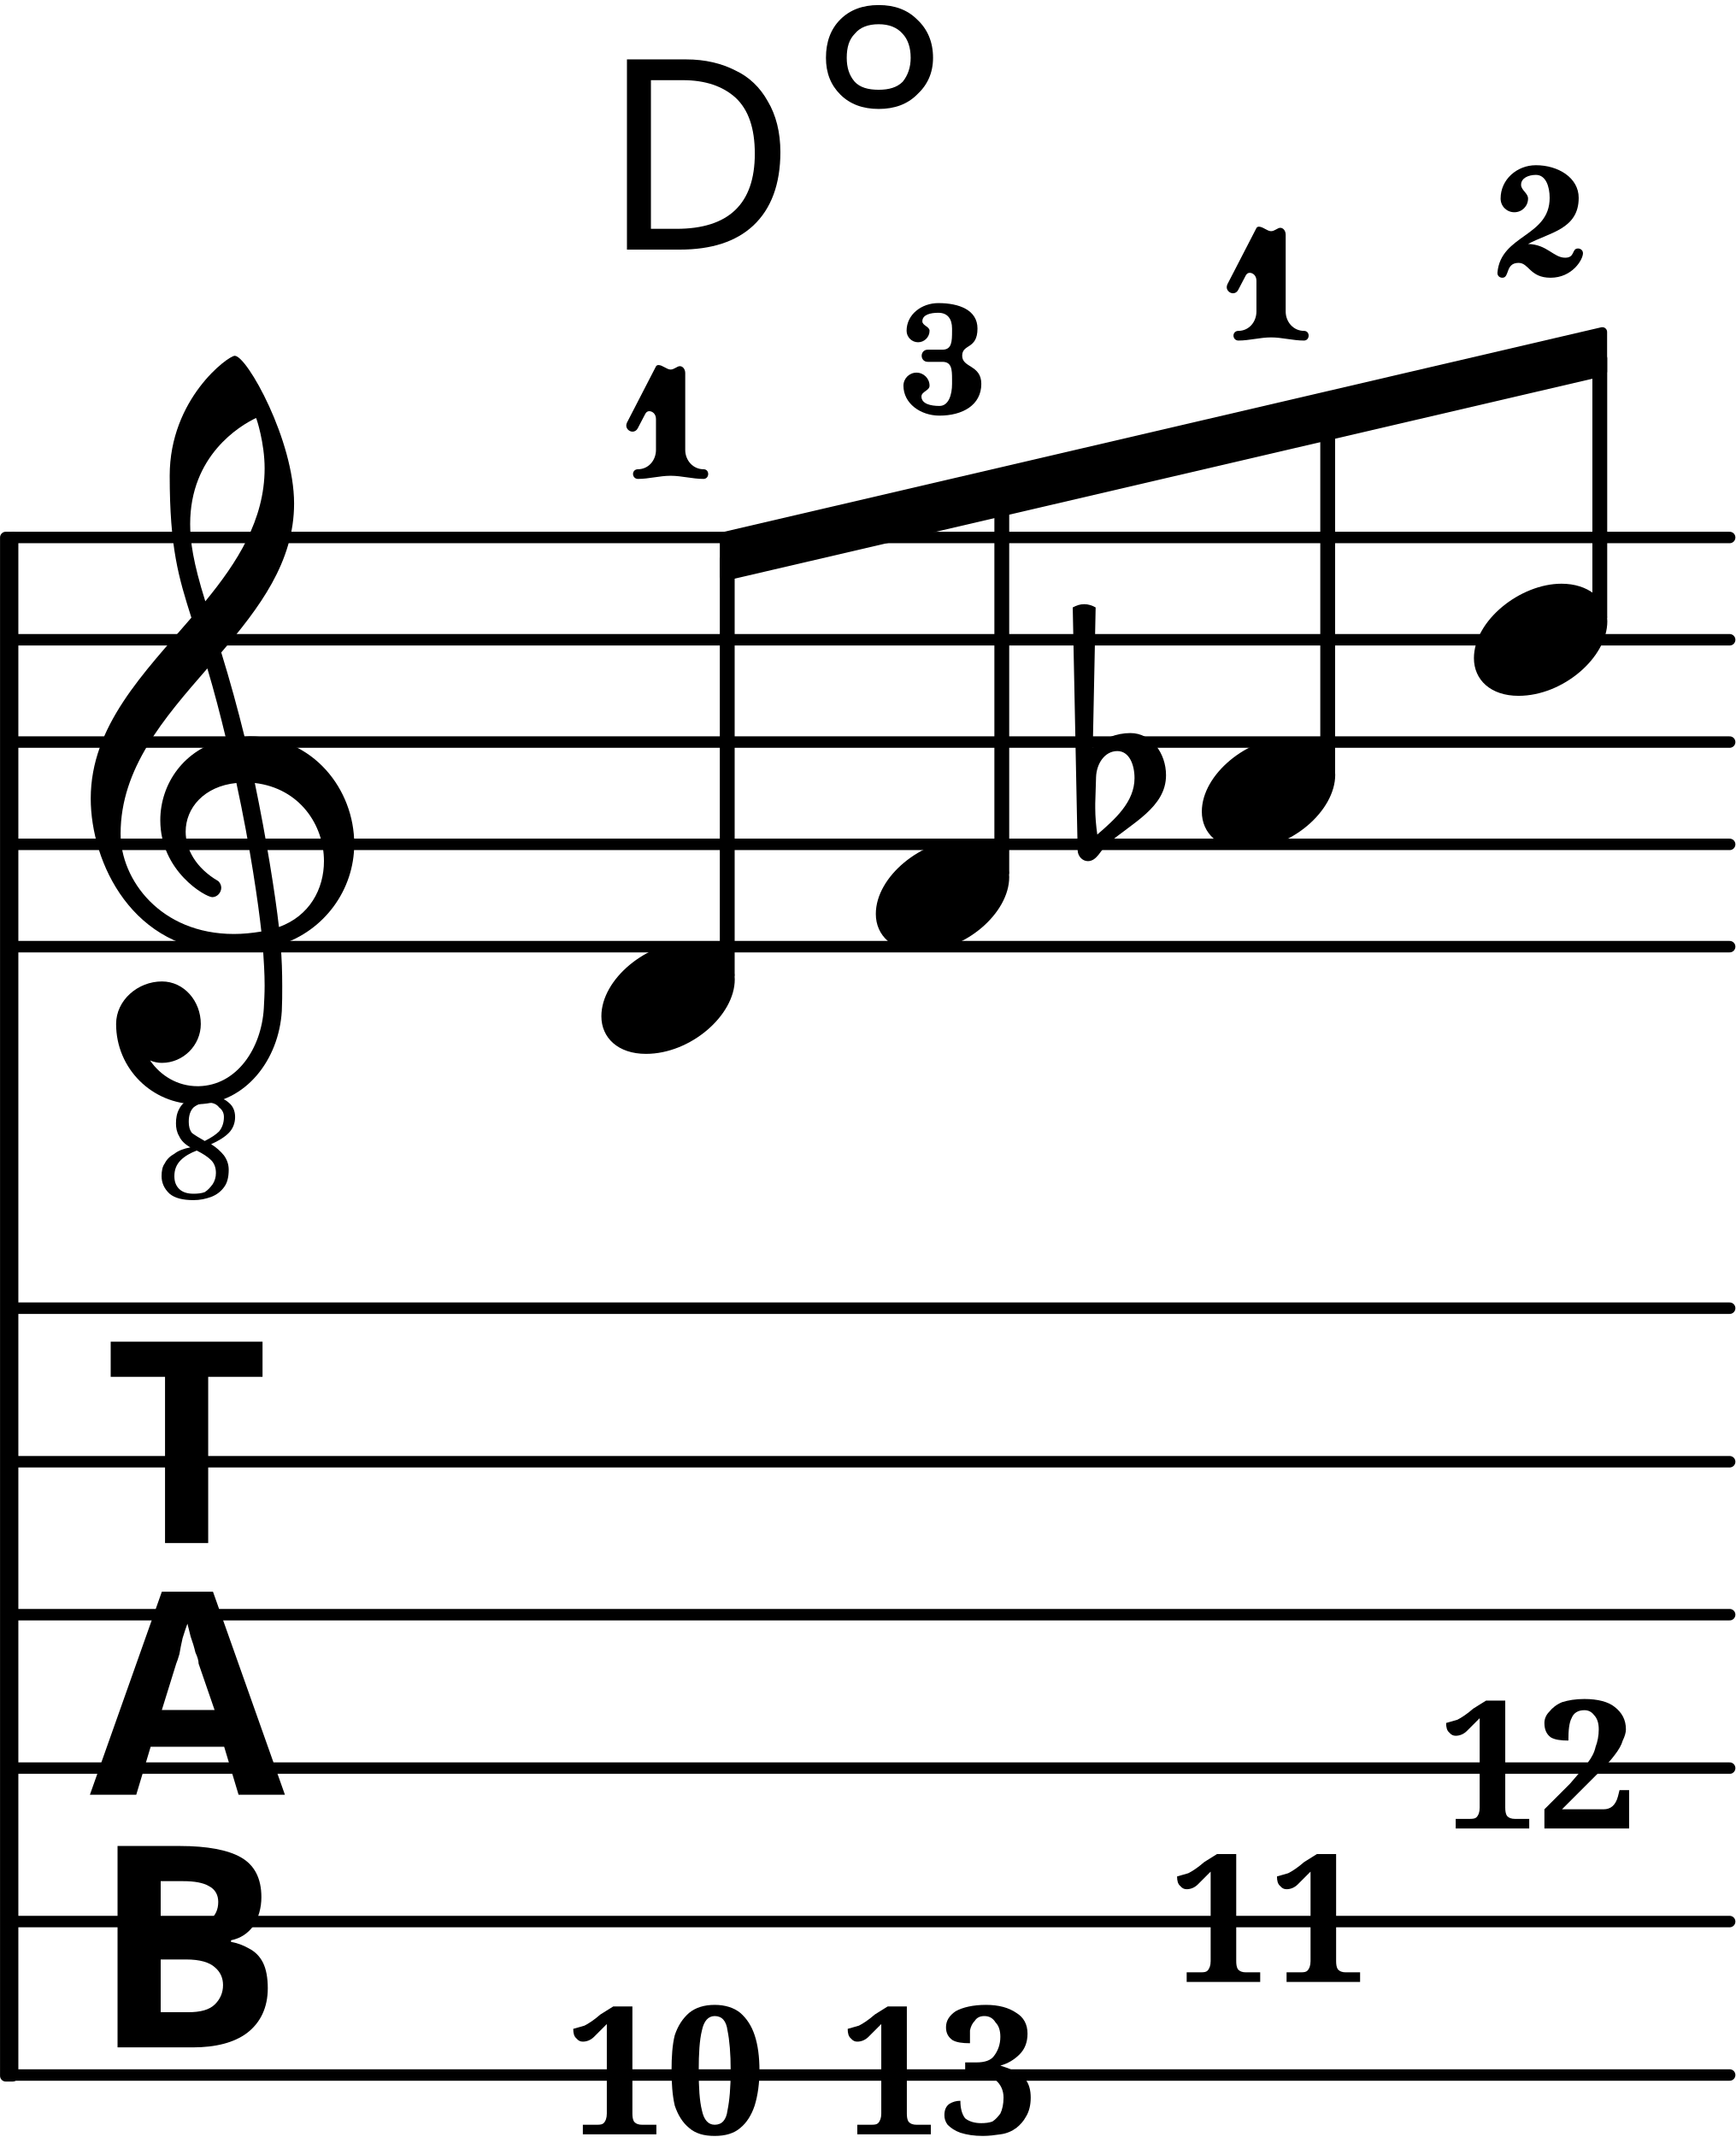
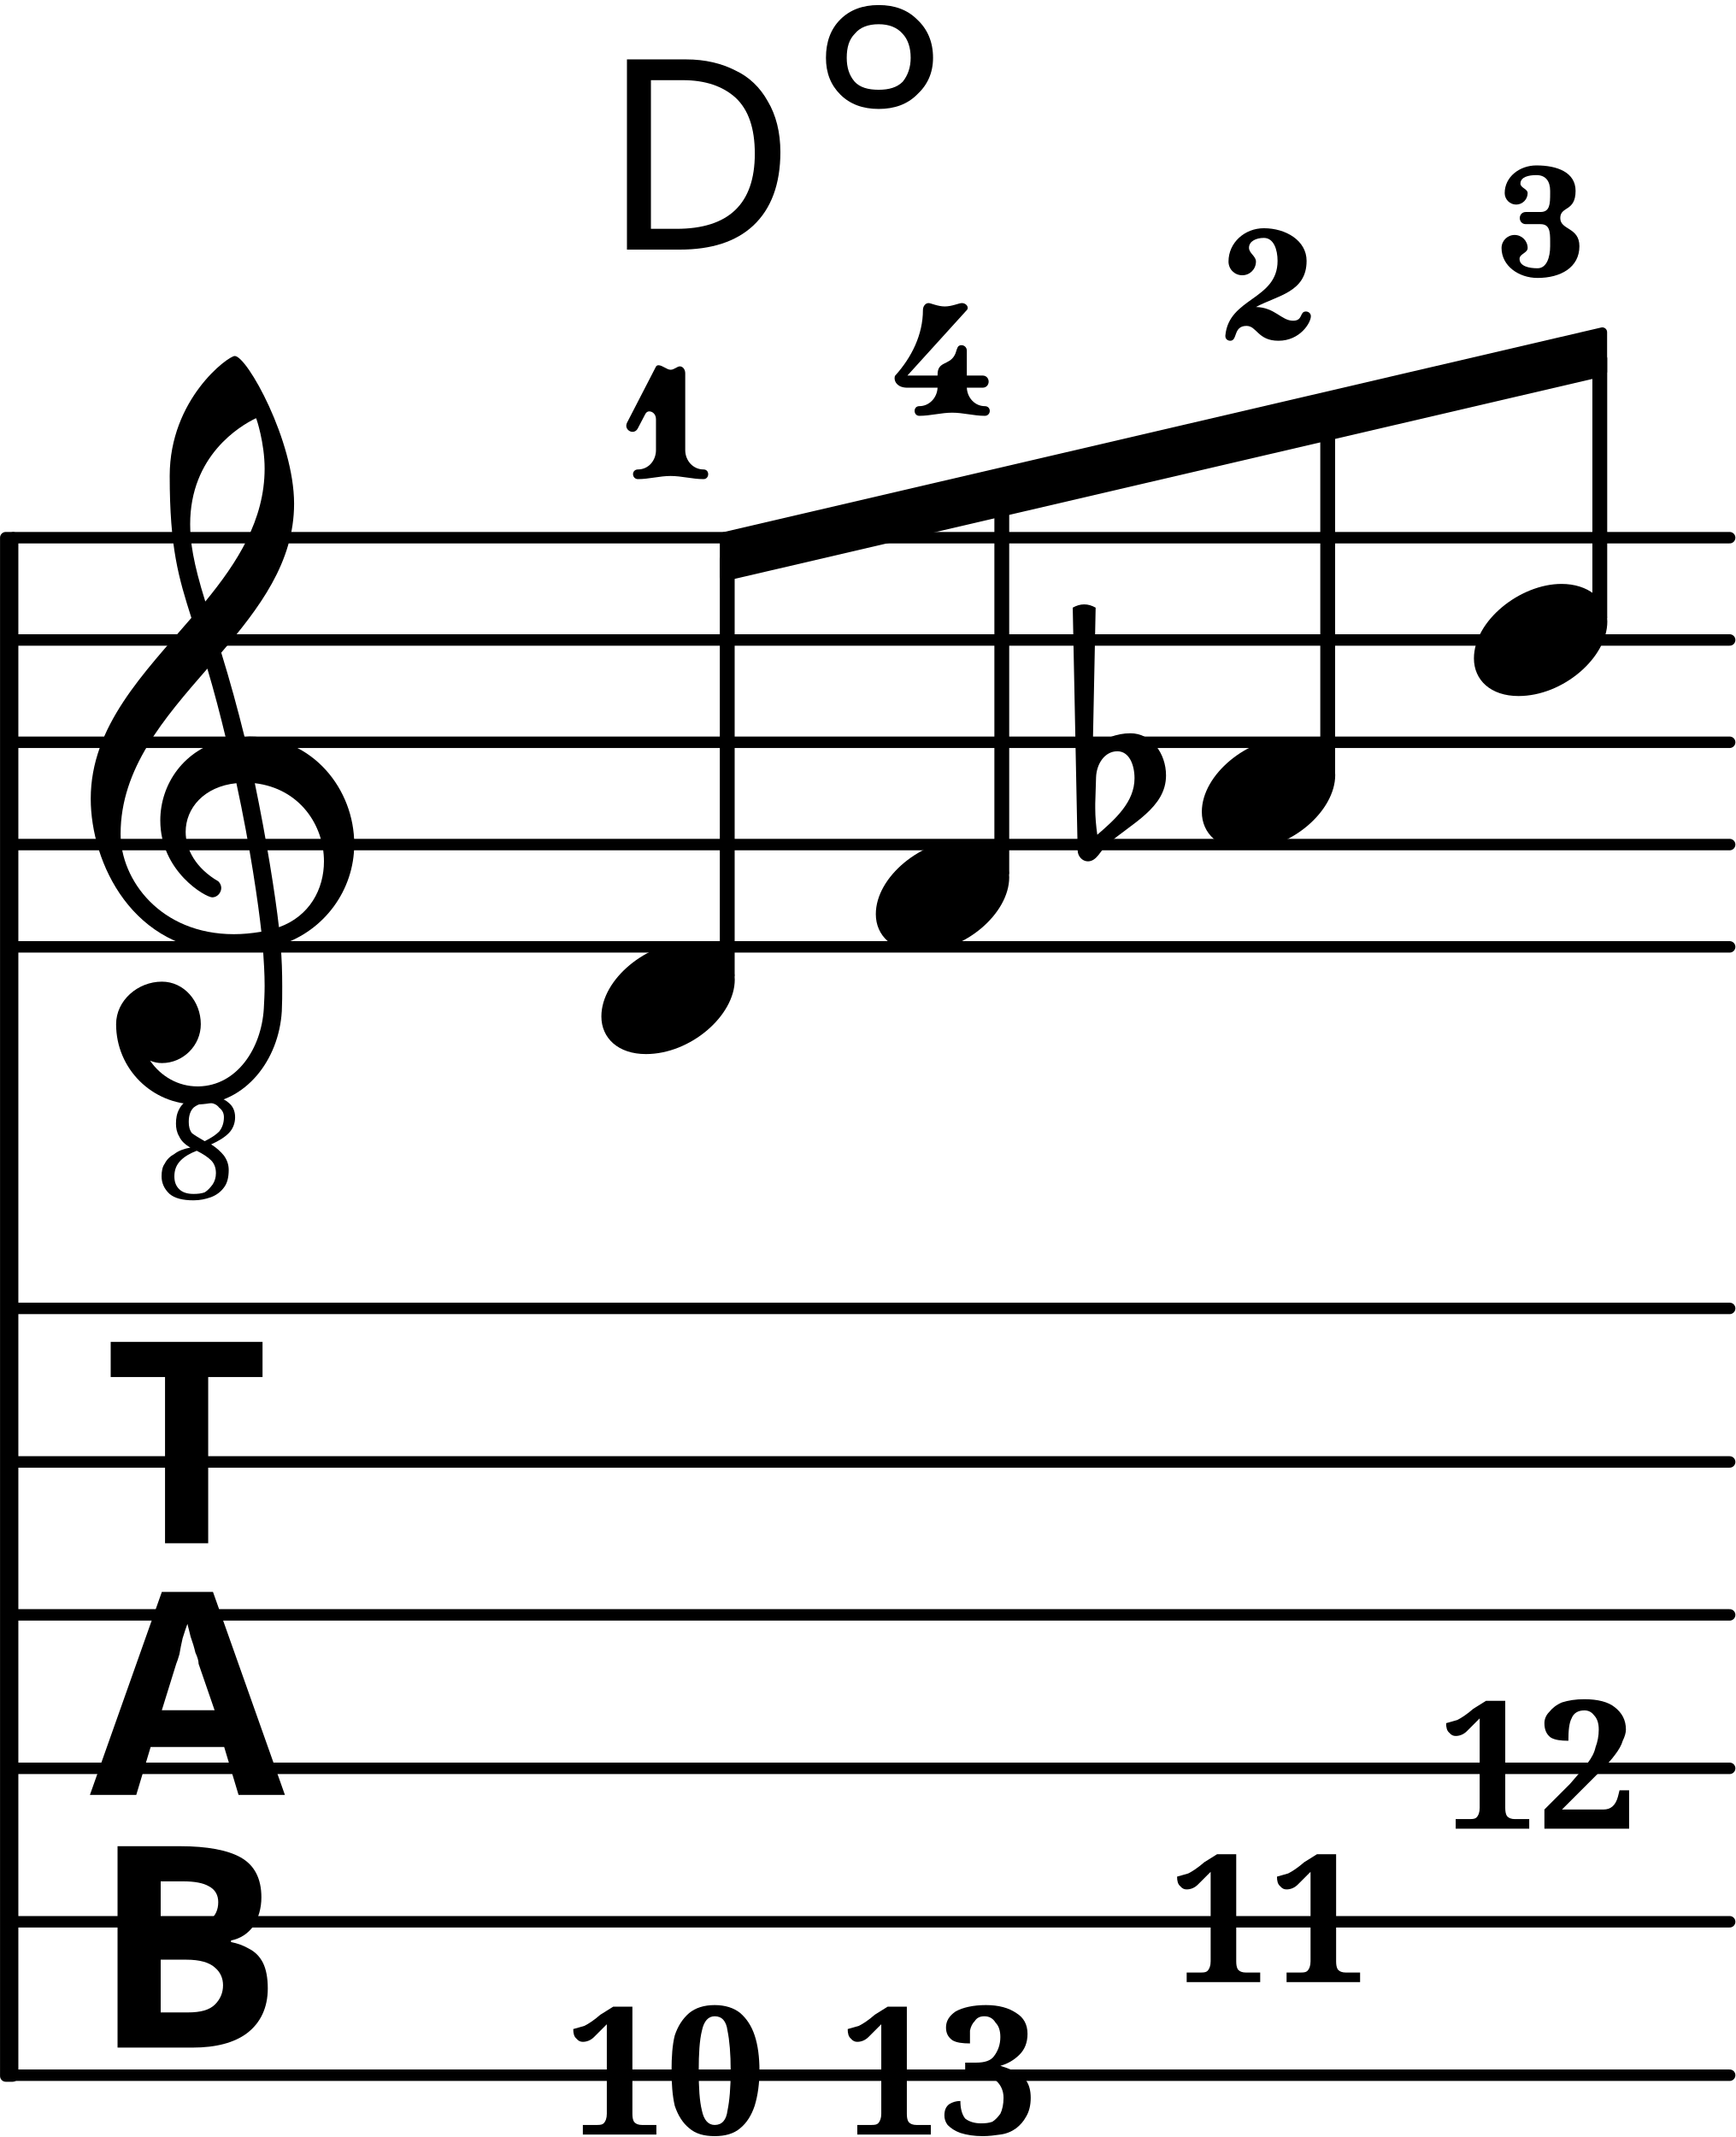
- <svg xmlns="http://www.w3.org/2000/svg" preserveAspectRatio="xMidYMid meet" viewBox="-0.079 -4.814 16.97 20.89">
+ <svg xmlns="http://www.w3.org/2000/svg" preserveAspectRatio="xMidYMid meet" viewBox="-0.079 -4.816 16.97 20.89">
  <g transform="translate(0, 4.44)">
    <line stroke-linejoin="round" stroke-linecap="round" stroke-width="0.112" stroke="currentColor" x1="0.056" y1="0" x2="16.83" y2="0" />
  </g>
  <g transform="translate(0, 3.44)">
    <line stroke-linejoin="round" stroke-linecap="round" stroke-width="0.112" stroke="currentColor" x1="0.056" y1="0" x2="16.83" y2="0" />
  </g>
  <g transform="translate(0, 2.44)">
    <line stroke-linejoin="round" stroke-linecap="round" stroke-width="0.112" stroke="currentColor" x1="0.056" y1="0" x2="16.83" y2="0" />
  </g>
  <g transform="translate(0, 1.44)">
    <line stroke-linejoin="round" stroke-linecap="round" stroke-width="0.112" stroke="currentColor" x1="0.056" y1="0" x2="16.83" y2="0" />
  </g>
  <g transform="translate(0, 0.4401)">
    <line stroke-linejoin="round" stroke-linecap="round" stroke-width="0.112" stroke="currentColor" x1="0.056" y1="0" x2="16.83" y2="0" />
  </g>
  <g transform="translate(0, 15.47)">
    <line stroke-linejoin="round" stroke-linecap="round" stroke-width="0.112" stroke="currentColor" x1="0.056" y1="0" x2="16.83" y2="0" />
  </g>
  <g transform="translate(0, 13.97)">
    <line stroke-linejoin="round" stroke-linecap="round" stroke-width="0.112" stroke="currentColor" x1="0.056" y1="0" x2="16.83" y2="0" />
  </g>
  <g transform="translate(0, 12.47)">
    <line stroke-linejoin="round" stroke-linecap="round" stroke-width="0.112" stroke="currentColor" x1="0.056" y1="0" x2="16.83" y2="0" />
  </g>
  <g transform="translate(0, 10.97)">
    <line stroke-linejoin="round" stroke-linecap="round" stroke-width="0.112" stroke="currentColor" x1="0.056" y1="0" x2="16.83" y2="0" />
  </g>
  <g transform="translate(0, 9.475)">
    <line stroke-linejoin="round" stroke-linecap="round" stroke-width="0.112" stroke="currentColor" x1="0.056" y1="0" x2="16.83" y2="0" />
  </g>
  <g transform="translate(0, 7.974)">
    <line stroke-linejoin="round" stroke-linecap="round" stroke-width="0.112" stroke="currentColor" x1="0.056" y1="0" x2="16.83" y2="0" />
  </g>
  <g transform="translate(6.958, 0.6243)">
    <polygon stroke-linejoin="round" stroke-linecap="round" stroke-width="0.094" fill="currentColor" stroke="currentColor" points="8.627 -2.193 8.627 -1.807 0.047 0.193 0.047 -0.193" />
  </g>
-   <g transform="translate(5.8, -2.374)">
+   <g transform="translate(5.8, -2.376)">
    <text font-family="sans" font-size="2.616" text-anchor="start" fill="currentColor">
      <tspan>D</tspan>
    </text>
  </g>
-   <g transform="translate(7.808, -2.374)">
+   <g transform="translate(7.808, -2.376)">
    <text font-family="sans" font-size="3.296" text-anchor="start" fill="currentColor">
      <tspan>°</tspan>
    </text>
  </g>
  <g transform="translate(5.8, 4.94)">
    <path transform="scale(0.004, -0.004)" d="M0 -45c0 92 113 182 214 182c64 0 112 -36 112 -92c0 -88 -108 -182 -217 -182c-68 0 -109 39 -109 92z" fill="currentColor" />
  </g>
  <g transform="translate(6.05, -0.1324)">
    <path transform="scale(0.0022, -0.0022)" d="M194 486c16 0 29 15 41 15c13 0 24 -13 24 -31v-341c0 -47 35 -86 81 -86c14 0 21 -10 21 -21s-7 -22 -21 -22c-49 0 -97 14 -146 14s-96 -14 -145 -14c-14 0 -22 11 -22 22s8 21 22 21c46 0 80 39 80 86v137c0 23 -16 35 -30 35c-7 0 -13 -4 -17 -11l-34 -65 c-5 -10 -14 -15 -23 -15c-14 0 -28 12 -28 27c0 4 1 8 3 13l129 250c2 4 7 6 11 6c18 0 37 -20 54 -20z" fill="currentColor" />
  </g>
  <g transform="translate(0.8, 3.44)">
    <path transform="scale(0.004, -0.004)" d="M265 -635h-5c-108 0 -196 87 -196 196c0 58 53 104 112 104c54 0 95 -48 95 -104c0 -52 -43 -95 -95 -95c-10 0 -20 2 -29 6c26 -38 68 -63 116 -63h3zM403 150c28 -135 50 -272 59 -352c75 27 110 93 110 161c0 88 -59 178 -169 191zM75 26c0 -112 97 -245 277 -245 c21 0 43 2 67 6c-7 65 -27 206 -61 363c-79 -8 -124 -61 -124 -119c0 -43 25 -89 80 -121c5 -5 7 -11 7 -16c0 -12 -10 -23 -22 -23c-16 0 -127 63 -127 188c0 89 58 175 161 198c-14 58 -29 116 -46 173c-106 -122 -212 -244 -212 -404zM354 1194c30 0 145 -207 145 -361 c0 -143 -85 -255 -178 -364c21 -68 40 -137 57 -206c4 0 8 1 12 1c156 0 256 -130 256 -263c0 -113 -74 -212 -180 -246c3 -34 4 -68 4 -102c0 -20 0 -40 -1 -60c-7 -120 -89 -225 -204 -228l1 44c93 2 153 92 159 190c1 19 2 37 2 56c0 30 -2 60 -4 90 c-28 -5 -54 -8 -79 -8c-240 0 -342 219 -342 375c0 177 130 307 246 442c-31 98 -53 170 -53 347c0 188 143 293 159 293zM427 919c0 62 -20 123 -21 123c-40 -19 -161 -92 -161 -259c0 -42 7 -93 37 -189c78 95 145 199 145 325z" fill="currentColor" />
  </g>
  <g transform="translate(1.485, 6.902)">
    <text font-family="serif" font-style="italic" font-size="1.386" text-anchor="start" fill="currentColor">
      <tspan>8</tspan>
    </text>
  </g>
  <g transform="translate(5.447, 16.05)">
    <text font-family="serif" font-weight="bold" font-size="1.746" text-anchor="start" fill="currentColor">
      <tspan>10</tspan>
    </text>
  </g>
  <g transform="translate(0.9406, 10.27)">
    <text font-family="sans" font-weight="bold" font-size="2.772" text-anchor="start" fill="currentColor">
      <tspan>T</tspan>
    </text>
  </g>
  <g transform="translate(0.8, 12.73)">
    <text font-family="sans" font-weight="bold" font-size="2.772" text-anchor="start" fill="currentColor">
      <tspan>A</tspan>
    </text>
  </g>
  <g transform="translate(0.8201, 15.2)">
    <text font-family="sans" font-weight="bold" font-size="2.772" text-anchor="start" fill="currentColor">
      <tspan>B</tspan>
    </text>
  </g>
  <g transform="translate(7.03, 2.44)">
    <rect x="-0.072" y="-1.833" width="0.145" height="4.153" ry="0.047" fill="currentColor" />
  </g>
  <g transform="translate(8.483, 3.94)">
    <path transform="scale(0.004, -0.004)" d="M0 -45c0 92 113 182 214 182c64 0 112 -36 112 -92c0 -88 -108 -182 -217 -182c-68 0 -109 39 -109 92z" fill="currentColor" />
  </g>
-   <g transform="translate(8.753, -0.7511)">
-     <path transform="scale(0.0022, -0.0022)" d="M261 266c0 -54 85 -40 85 -125c0 -94 -83 -141 -186 -141c-84 0 -160 54 -160 133c0 32 26 58 58 58s58 -26 58 -58c0 -22 -36 -26 -36 -48c0 -33 42 -42 80 -42c41 0 56 50 56 98v21c0 44 -2 77 -43 77h-65c-18 0 -27 14 -27 27s9 27 27 27h65c42 0 43 36 43 83v11 c0 43 -20 70 -61 70c-34 0 -71 -8 -71 -38c0 -19 32 -23 32 -42c0 -28 -23 -51 -51 -51s-51 23 -51 51c0 72 66 123 141 123c93 0 174 -31 174 -113c0 -94 -68 -67 -68 -121z" fill="currentColor" />
+   <g transform="translate(8.673, -0.7511)">
+     <path transform="scale(0.0022, -0.0022)" d="M148 501c10 0 41 -15 72 -15c32 0 63 15 76 15c15 0 26 -11 26 -21c0 -4 -1 -7 -4 -10l-264 -291h134v4c0 60 50 41 75 85c7 11 8 24 14 36c3 7 10 10 17 10c11 0 24 -8 24 -25v-110h70c18 0 27 -14 27 -27s-9 -27 -27 -27h-70c2 -45 36 -82 80 -82c14 0 22 -10 22 -21 s-8 -22 -22 -22c-49 0 -96 14 -145 14s-97 -14 -146 -14c-14 0 -21 11 -21 22s7 21 21 21c44 0 79 37 81 82h-134c-43 0 -57 25 -57 42c0 5 1 10 3 12c73 81 123 182 123 291c0 17 11 31 25 31z" fill="currentColor" />
  </g>
  <g transform="translate(8.13, 16.05)">
    <text font-family="serif" font-weight="bold" font-size="1.746" text-anchor="start" fill="currentColor">
      <tspan>13</tspan>
    </text>
  </g>
  <g transform="translate(9.714, 2.44)">
    <rect x="-0.072" y="-2.451" width="0.145" height="3.772" ry="0.047" fill="currentColor" />
  </g>
  <g transform="translate(11.67, 2.94)">
    <path transform="scale(0.004, -0.004)" d="M0 -45c0 92 113 182 214 182c64 0 112 -36 112 -92c0 -88 -108 -182 -217 -182c-68 0 -109 39 -109 92z" fill="currentColor" />
  </g>
-   <g transform="translate(11.92, -1.485)">
-     <path transform="scale(0.0022, -0.0022)" d="M194 486c16 0 29 15 41 15c13 0 24 -13 24 -31v-341c0 -47 35 -86 81 -86c14 0 21 -10 21 -21s-7 -22 -21 -22c-49 0 -97 14 -146 14s-96 -14 -145 -14c-14 0 -22 11 -22 22s8 21 22 21c46 0 80 39 80 86v137c0 23 -16 35 -30 35c-7 0 -13 -4 -17 -11l-34 -65 c-5 -10 -14 -15 -23 -15c-14 0 -28 12 -28 27c0 4 1 8 3 13l129 250c2 4 7 6 11 6c18 0 37 -20 54 -20z" fill="currentColor" />
+   <g transform="translate(11.9, -1.485)">
+     <path transform="scale(0.0022, -0.0022)" d="M94 66c-60 0 -39 -66 -72 -66c-11 0 -22 7 -22 21v2c15 169 232 158 232 332c0 50 -17 102 -61 102c-33 0 -66 -14 -66 -44c0 -24 31 -37 31 -61c0 -34 -27 -61 -61 -61s-61 27 -61 61c0 84 72 148 157 148c98 0 190 -55 190 -145c0 -140 -131 -154 -225 -205 c85 -2 113 -61 165 -61c45 0 28 41 57 41c11 0 22 -8 22 -21c0 -29 -48 -109 -144 -109c-92 0 -96 66 -142 66z" fill="currentColor" />
  </g>
  <g transform="translate(11.35, 14.56)">
    <text font-family="serif" font-weight="bold" font-size="1.746" text-anchor="start" fill="currentColor">
      <tspan>11</tspan>
    </text>
  </g>
  <g transform="translate(12.9, 2.44)">
    <rect x="-0.072" y="-3.185" width="0.145" height="3.506" ry="0.047" fill="currentColor" />
  </g>
  <g transform="translate(10.52, 2.94)">
    <path transform="scale(0.004, -0.004)" d="M29 39l-2 -64v-11c0 -22 2 -43 5 -65c44 38 91 80 91 138c0 33 -13 66 -42 66c-31 0 -51 -31 -52 -64zM-28 454c9 5 18 8 28 8s19 -3 28 -8l-7 -343c25 23 58 36 92 36c51 0 87 -49 87 -103c0 -79 -84 -117 -144 -169c-16 -14 -25 -41 -47 -41c-14 0 -25 13 -25 27z" fill="currentColor" />
  </g>
  <g transform="translate(14.33, 1.44)">
    <path transform="scale(0.004, -0.004)" d="M0 -45c0 92 113 182 214 182c64 0 112 -36 112 -92c0 -88 -108 -182 -217 -182c-68 0 -109 39 -109 92z" fill="currentColor" />
  </g>
-   <g transform="translate(14.56, -2.099)">
-     <path transform="scale(0.0022, -0.0022)" d="M94 66c-60 0 -39 -66 -72 -66c-11 0 -22 7 -22 21v2c15 169 232 158 232 332c0 50 -17 102 -61 102c-33 0 -66 -14 -66 -44c0 -24 31 -37 31 -61c0 -34 -27 -61 -61 -61s-61 27 -61 61c0 84 72 148 157 148c98 0 190 -55 190 -145c0 -140 -131 -154 -225 -205 c85 -2 113 -61 165 -61c45 0 28 41 57 41c11 0 22 -8 22 -21c0 -29 -48 -109 -144 -109c-92 0 -96 66 -142 66z" fill="currentColor" />
+   <g transform="translate(14.6, -2.099)">
+     <path transform="scale(0.0022, -0.0022)" d="M261 266c0 -54 85 -40 85 -125c0 -94 -83 -141 -186 -141c-84 0 -160 54 -160 133c0 32 26 58 58 58s58 -26 58 -58c0 -22 -36 -26 -36 -48c0 -33 42 -42 80 -42c41 0 56 50 56 98v21c0 44 -2 77 -43 77h-65c-18 0 -27 14 -27 27s9 27 27 27h65c42 0 43 36 43 83v11 c0 43 -20 70 -61 70c-34 0 -71 -8 -71 -38c0 -19 32 -23 32 -42c0 -28 -23 -51 -51 -51s-51 23 -51 51c0 72 66 123 141 123c93 0 174 -31 174 -113c0 -94 -68 -67 -68 -121z" fill="currentColor" />
  </g>
  <g transform="translate(13.98, 13.06)">
    <text font-family="serif" font-weight="bold" font-size="1.746" text-anchor="start" fill="currentColor">
      <tspan>12</tspan>
    </text>
  </g>
  <g transform="translate(15.56, 2.44)">
    <rect x="-0.072" y="-3.799" width="0.145" height="2.62" ry="0.047" fill="currentColor" />
  </g>
  <g transform="translate(-0.0786, 7.957)">
    <rect x="0" y="-7.573" width="0.179" height="15.15" ry="0.056" fill="currentColor" />
  </g>
</svg>
